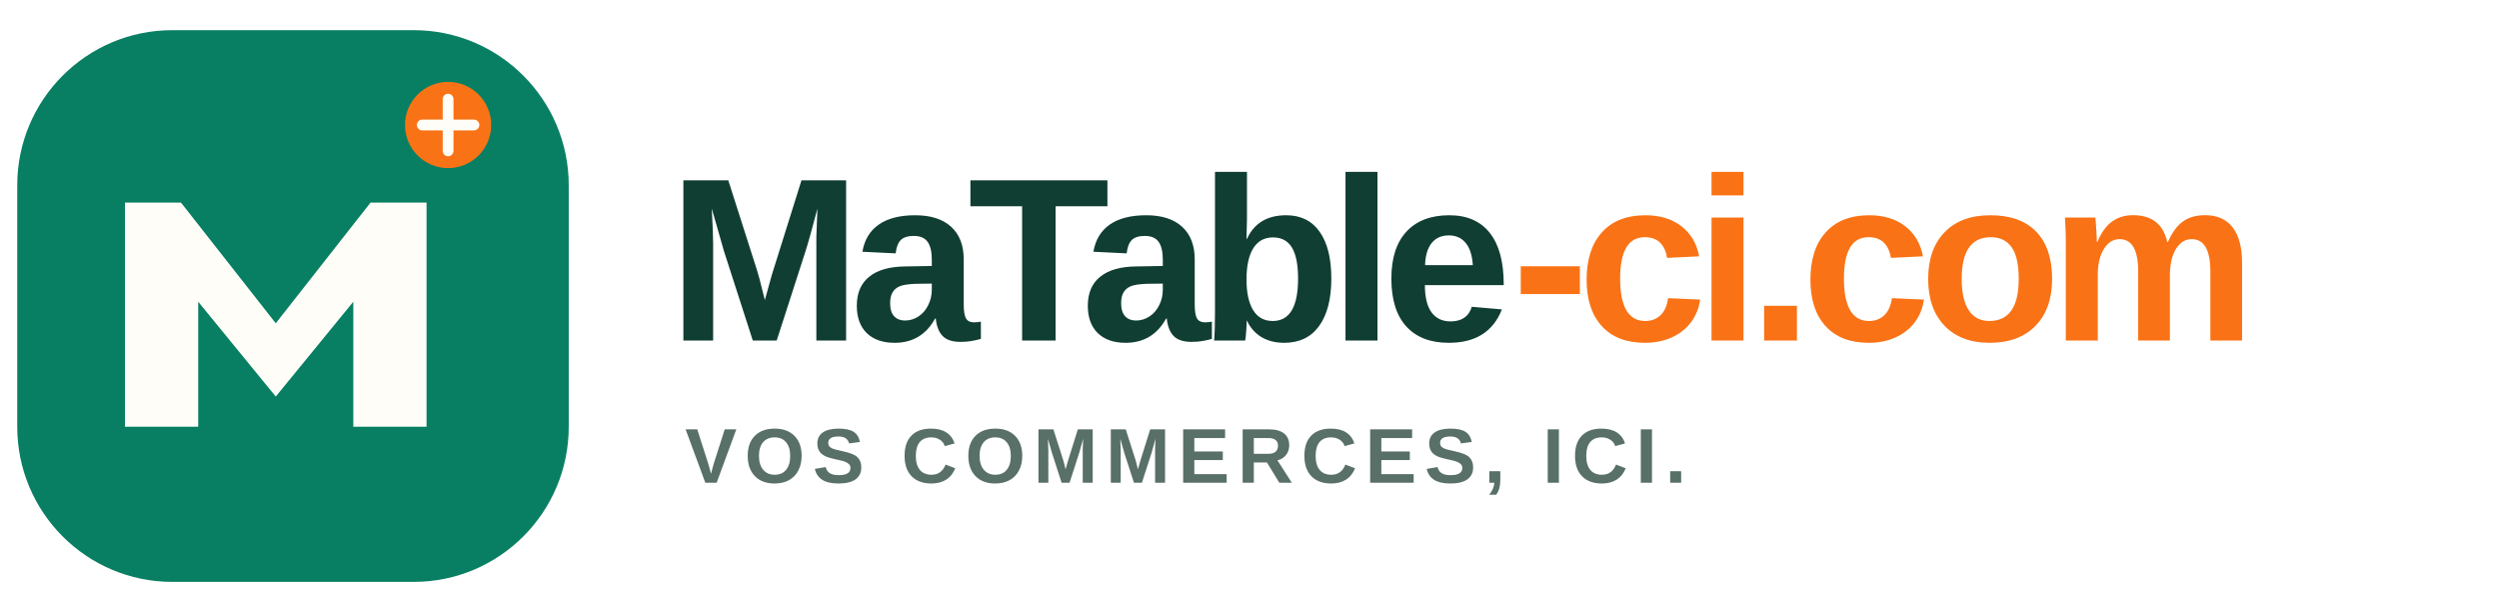
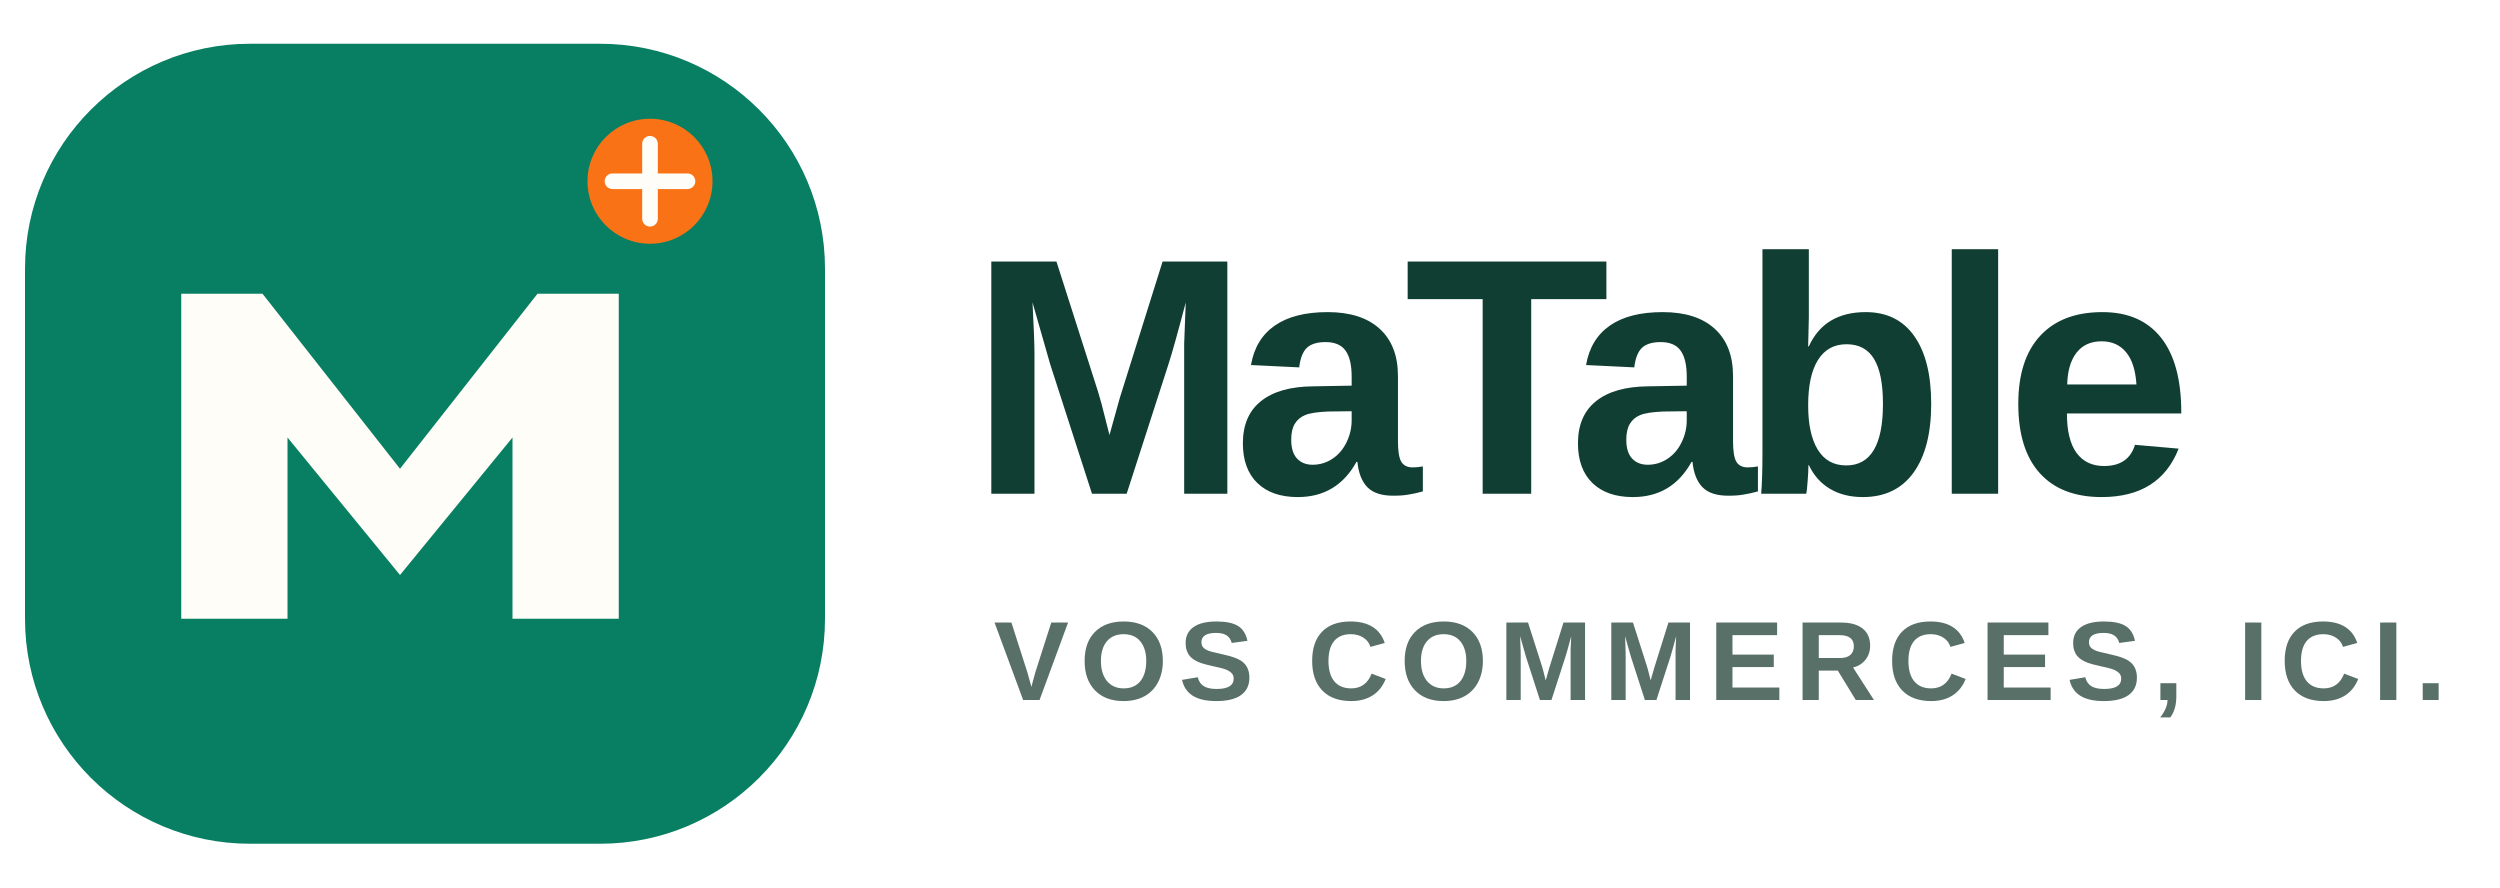
- <svg xmlns="http://www.w3.org/2000/svg" viewBox="0 0 580 142" role="img" aria-labelledby="title">
+ <svg xmlns="http://www.w3.org/2000/svg" viewBox="0 0 400 142" role="img" aria-labelledby="title">
  <rect x="4" y="7" width="128" height="128" rx="36" fill="#087F62" />
  <path d="M29 99V47h13l22 28 22-28h13v52H82V70L64 92 46 70v29H29Z" fill="#FFFDF8" />
  <circle cx="104" cy="29" r="10" fill="#F97316" />
  <path d="M104 23v12M98 29h12" stroke="#FFFDF8" stroke-linecap="round" stroke-width="2.5" />
-   <text x="155" y="79" fill="#103E32" font-family="Bricolage Grotesque, Arial, sans-serif" font-size="54" font-weight="800" letter-spacing="-2.7">MaTable<tspan fill="#F97316">-ci.com</tspan>
-   </text>
+   <text x="155" y="79" fill="#103E32" font-family="Bricolage Grotesque, Arial, sans-serif" font-size="54" font-weight="800" letter-spacing="-2.7">MaTable</text>
  <text x="159" y="112" fill="#587067" font-family="DM Sans, Arial, sans-serif" font-size="18" font-weight="700" letter-spacing="1.8">VOS COMMERCES, ICI.</text>
</svg>
